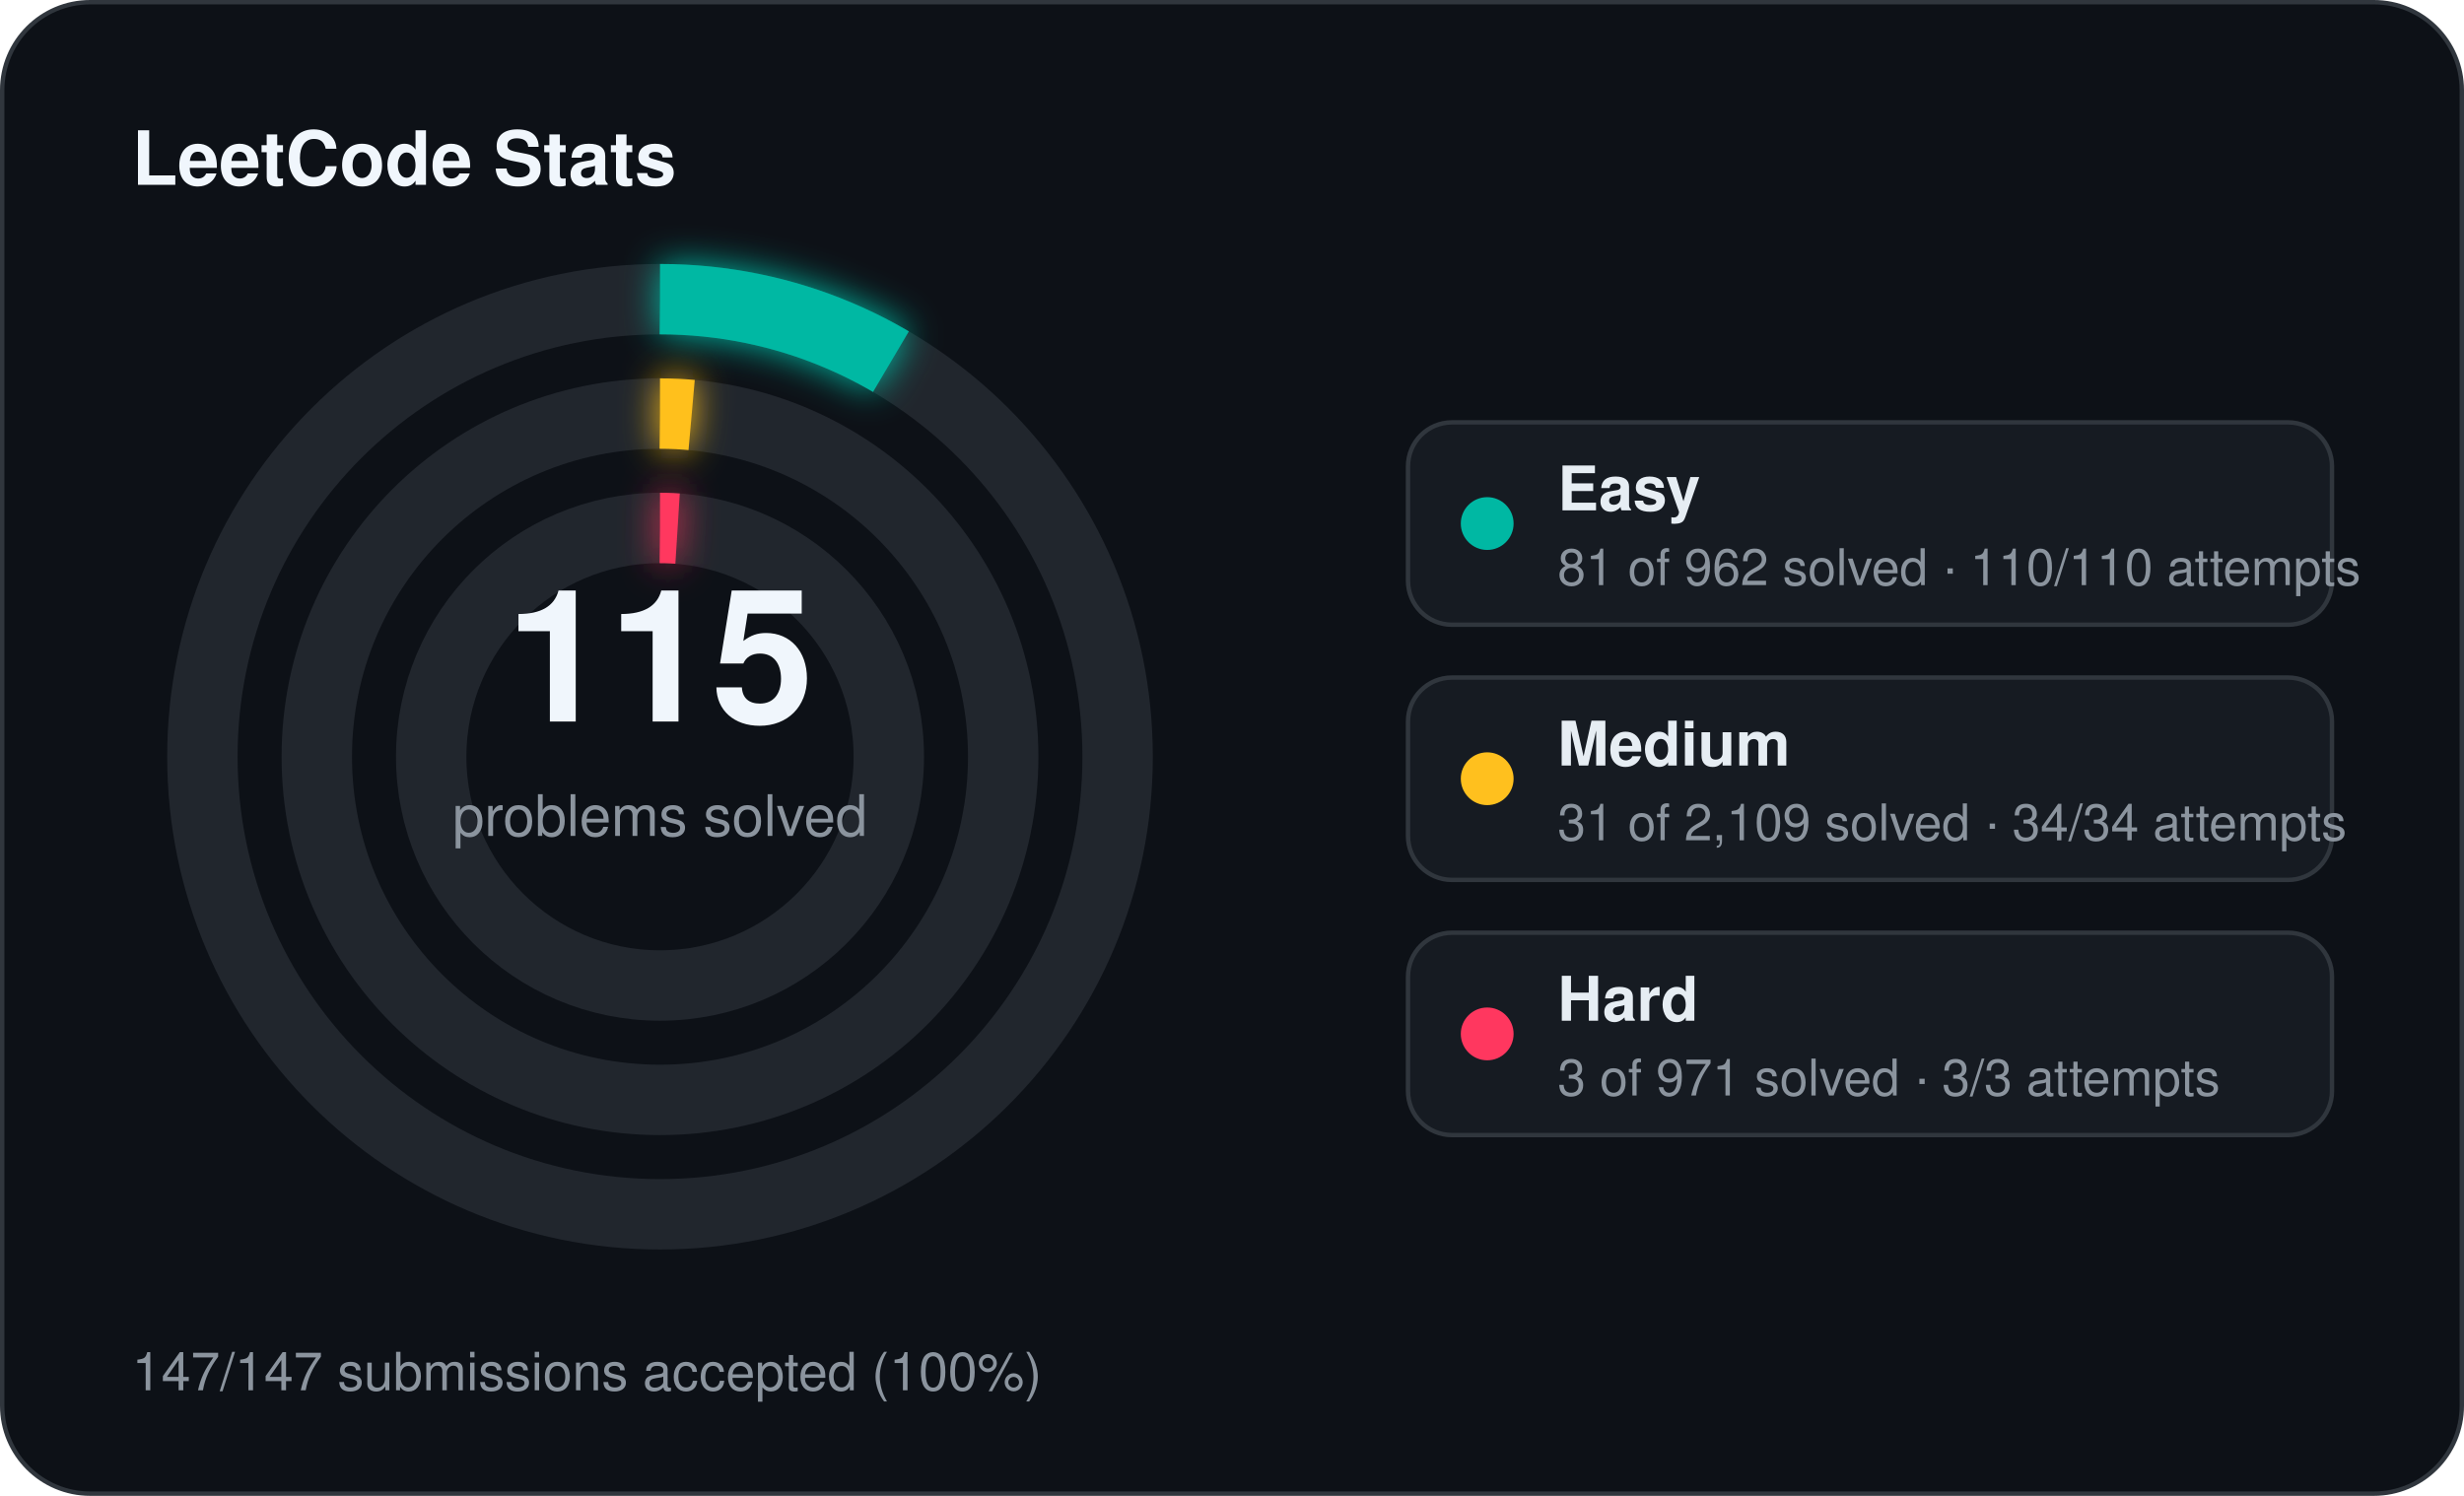
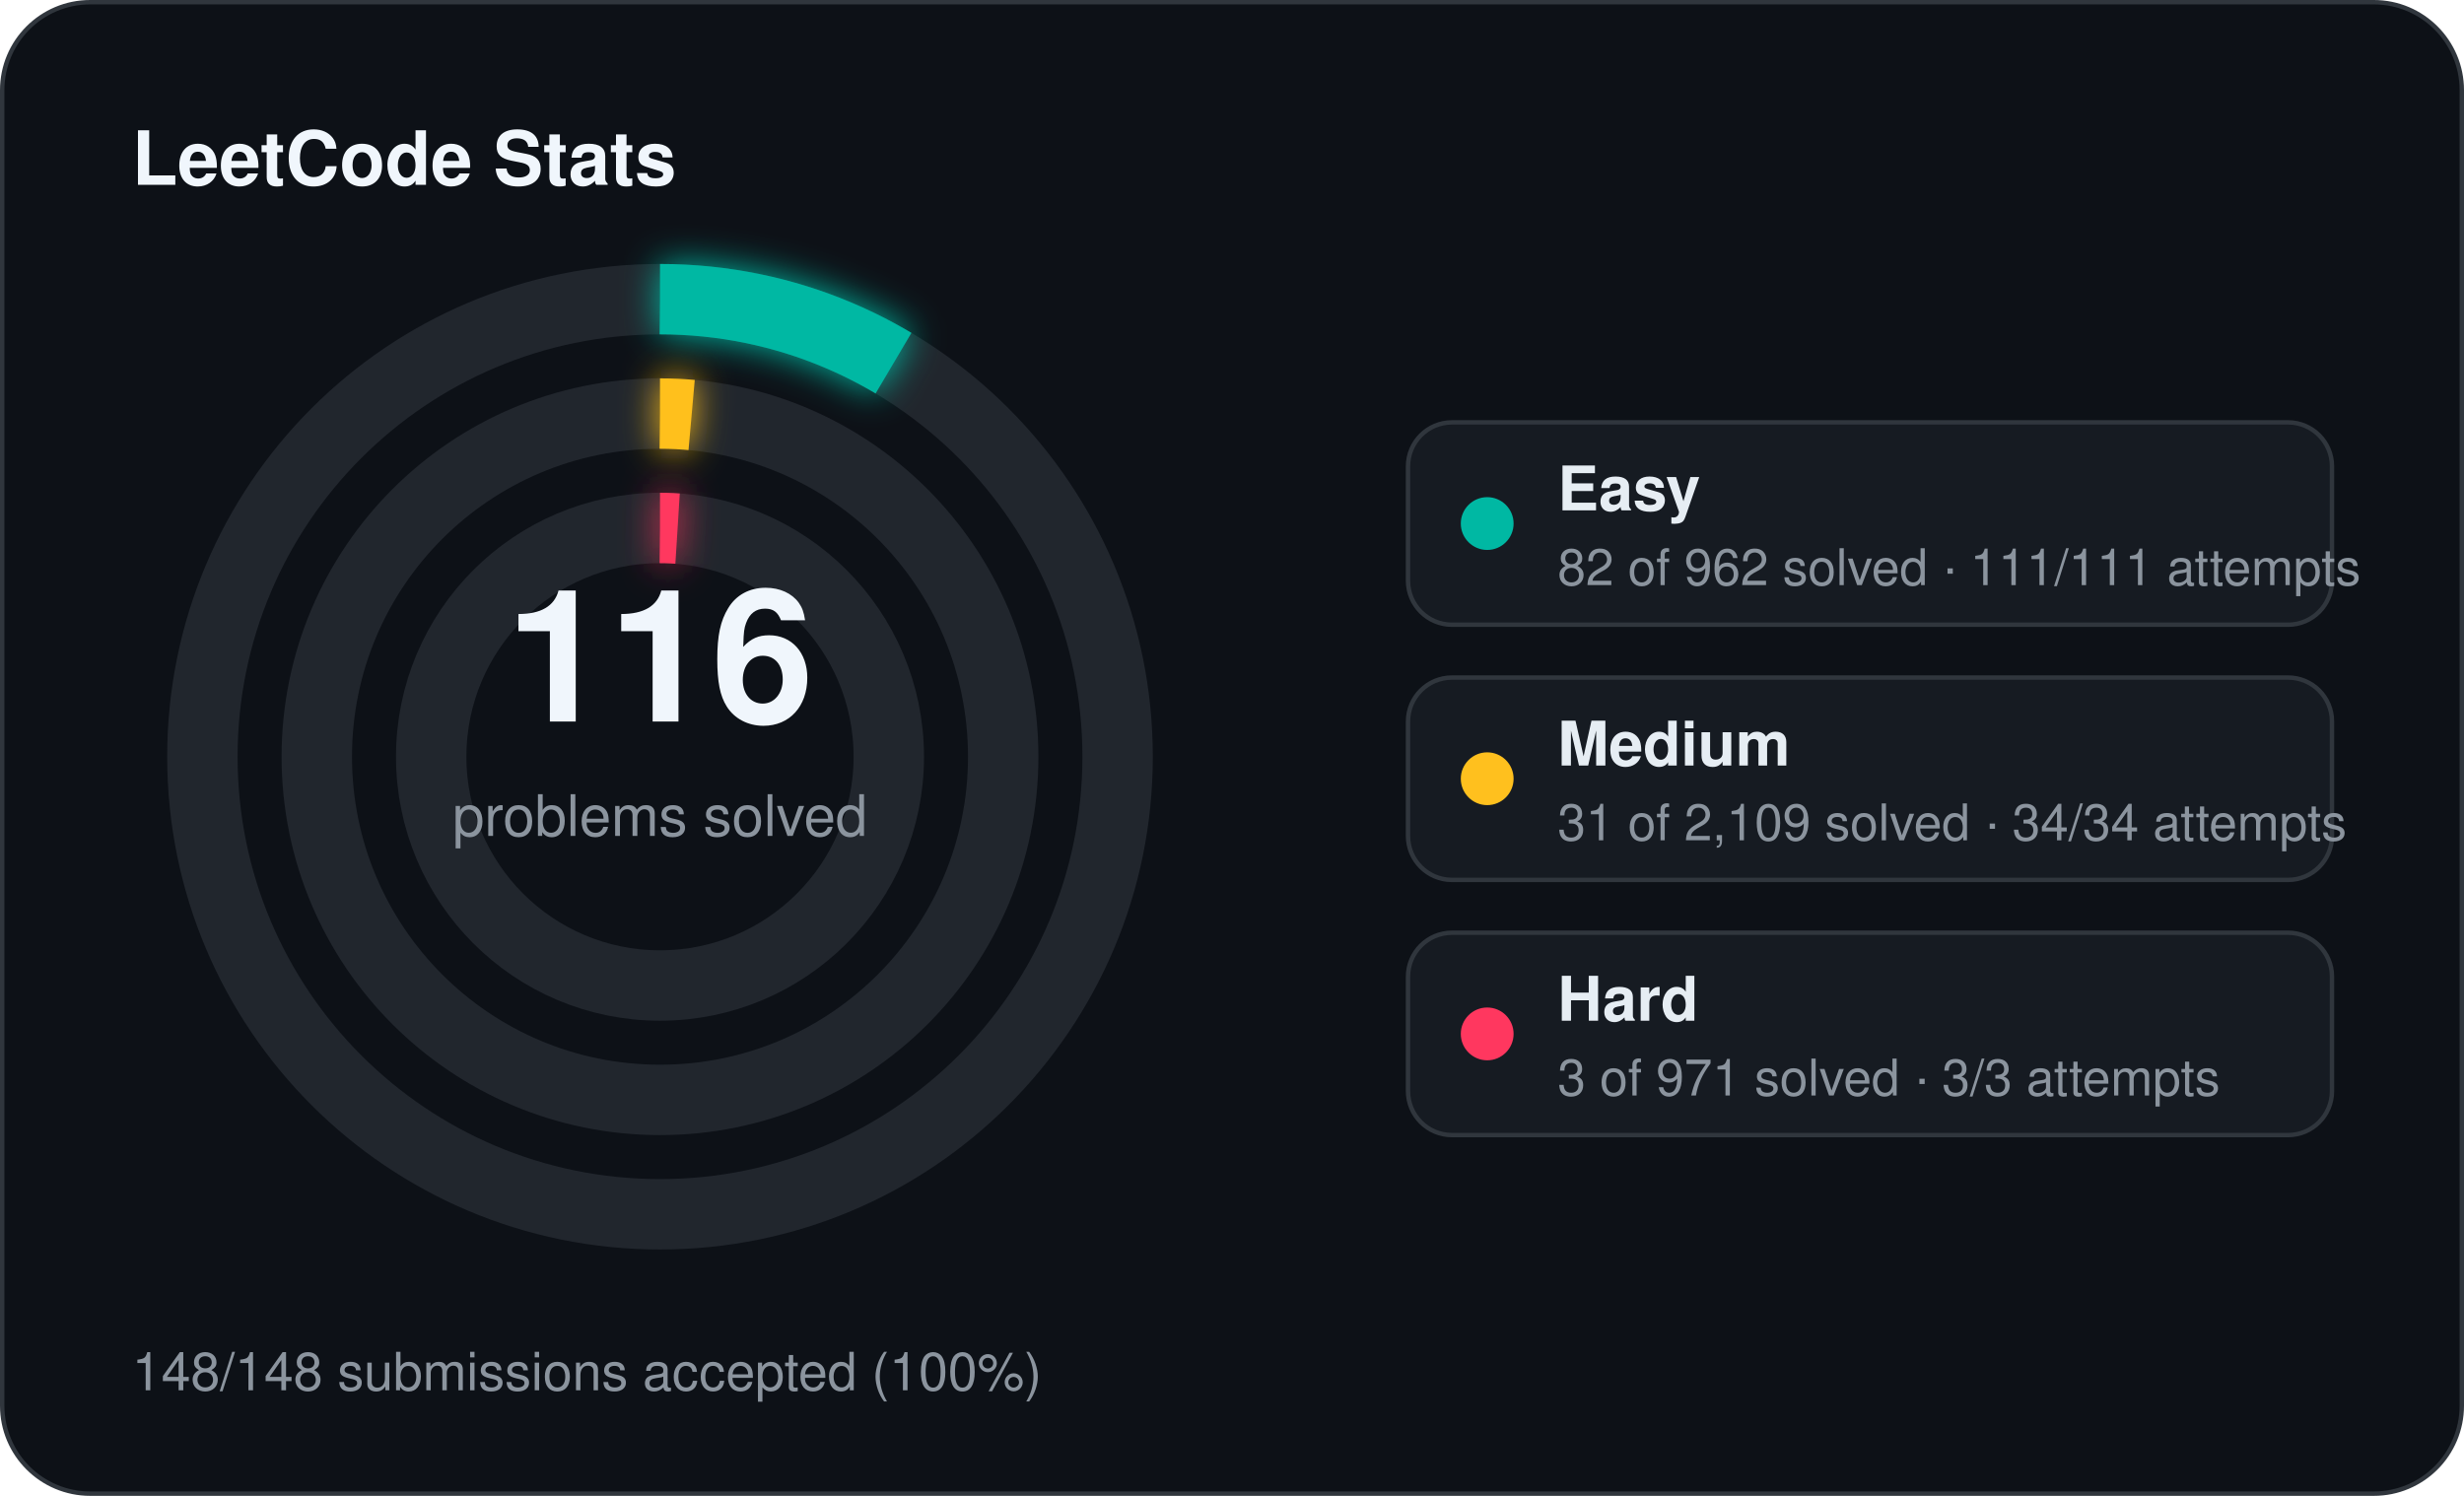
<svg xmlns="http://www.w3.org/2000/svg" width="560" height="340" viewBox="0 0 560 340">
  <defs>
    <filter id="stats-glow" x="-60%" y="-60%" width="220%" height="220%">
      <feGaussianBlur stdDeviation="4" result="blur" />
      <feMerge>
        <feMergeNode in="blur" />
        <feMergeNode in="SourceGraphic" />
      </feMerge>
    </filter>
  </defs>
  <rect x="0.5" y="0.5" width="559" height="339" rx="20" fill="#0d1117" stroke="#30363d" stroke-width="1" />
  <text x="30" y="42" fill="#f0f6fc" font-family="Segoe UI, Helvetica, Arial, sans-serif" font-size="17" font-weight="700">LeetCode Stats</text>
  <circle cx="150" cy="172" r="104" fill="none" stroke="#21262d" stroke-width="16" />
-   <circle cx="150" cy="172" r="104" fill="none" stroke="#00b8a3" stroke-width="16" stroke-linecap="butt" stroke-dasharray="55.02 653.45" transform="rotate(-90 150 172)" filter="url(#stats-glow)" />
+   <circle cx="150" cy="172" r="104" fill="none" stroke="#00b8a3" stroke-width="16" stroke-linecap="butt" stroke-dasharray="55.70 653.45" transform="rotate(-90 150 172)" filter="url(#stats-glow)" />
  <circle cx="150" cy="172" r="78" fill="none" stroke="#21262d" stroke-width="16" />
  <circle cx="150" cy="172" r="78" fill="none" stroke="#ffc01e" stroke-width="16" stroke-linecap="butt" stroke-dasharray="7.20 490.09" transform="rotate(-90 150 172)" filter="url(#stats-glow)" />
  <circle cx="150" cy="172" r="52" fill="none" stroke="#21262d" stroke-width="16" />
  <circle cx="150" cy="172" r="52" fill="none" stroke="#ff375f" stroke-width="16" stroke-linecap="butt" stroke-dasharray="4.00 326.73" transform="rotate(-90 150 172)" filter="url(#stats-glow)" />
-   <text x="150" y="164" text-anchor="middle" fill="#f0f6fc" font-family="Segoe UI, Helvetica, Arial, sans-serif" font-size="42" font-weight="700">115</text>
+   <text x="150" y="164" text-anchor="middle" fill="#f0f6fc" font-family="Segoe UI, Helvetica, Arial, sans-serif" font-size="42" font-weight="700">116</text>
  <text x="150" y="190" text-anchor="middle" fill="#8b949e" font-family="Segoe UI, Helvetica, Arial, sans-serif" font-size="13">problems solved</text>
  <rect x="320" y="96" width="210" height="46" rx="10" fill="#161b22" stroke="#30363d" stroke-width="1" />
  <circle cx="338" cy="119" r="6" fill="#00b8a3" />
  <text x="354" y="116" fill="#e6edf3" font-family="Segoe UI, Helvetica, Arial, sans-serif" font-size="14" font-weight="600">Easy</text>
-   <text x="354" y="133" fill="#8b949e" font-family="Segoe UI, Helvetica, Arial, sans-serif" font-size="11.5">81 of 962 solved · 110/110 attempts</text>
+   <text x="354" y="133" fill="#8b949e" font-family="Segoe UI, Helvetica, Arial, sans-serif" font-size="11.5">82 of 962 solved · 111/111 attempts</text>
  <rect x="320" y="154" width="210" height="46" rx="10" fill="#161b22" stroke="#30363d" stroke-width="1" />
  <circle cx="338" cy="177" r="6" fill="#ffc01e" />
  <text x="354" y="174" fill="#e6edf3" font-family="Segoe UI, Helvetica, Arial, sans-serif" font-size="14" font-weight="600">Medium</text>
  <text x="354" y="191" fill="#8b949e" font-family="Segoe UI, Helvetica, Arial, sans-serif" font-size="11.5">31 of 2,109 solved · 34/34 attempts</text>
  <rect x="320" y="212" width="210" height="46" rx="10" fill="#161b22" stroke="#30363d" stroke-width="1" />
  <circle cx="338" cy="235" r="6" fill="#ff375f" />
  <text x="354" y="232" fill="#e6edf3" font-family="Segoe UI, Helvetica, Arial, sans-serif" font-size="14" font-weight="600">Hard</text>
  <text x="354" y="249" fill="#8b949e" font-family="Segoe UI, Helvetica, Arial, sans-serif" font-size="11.5">3 of 971 solved · 3/3 attempts</text>
-   <text x="30" y="316" fill="#8b949e" font-family="Segoe UI, Helvetica, Arial, sans-serif" font-size="12">147/147 submissions accepted (100%)</text>
+   <text x="30" y="316" fill="#8b949e" font-family="Segoe UI, Helvetica, Arial, sans-serif" font-size="12">148/148 submissions accepted (100%)</text>
</svg>
